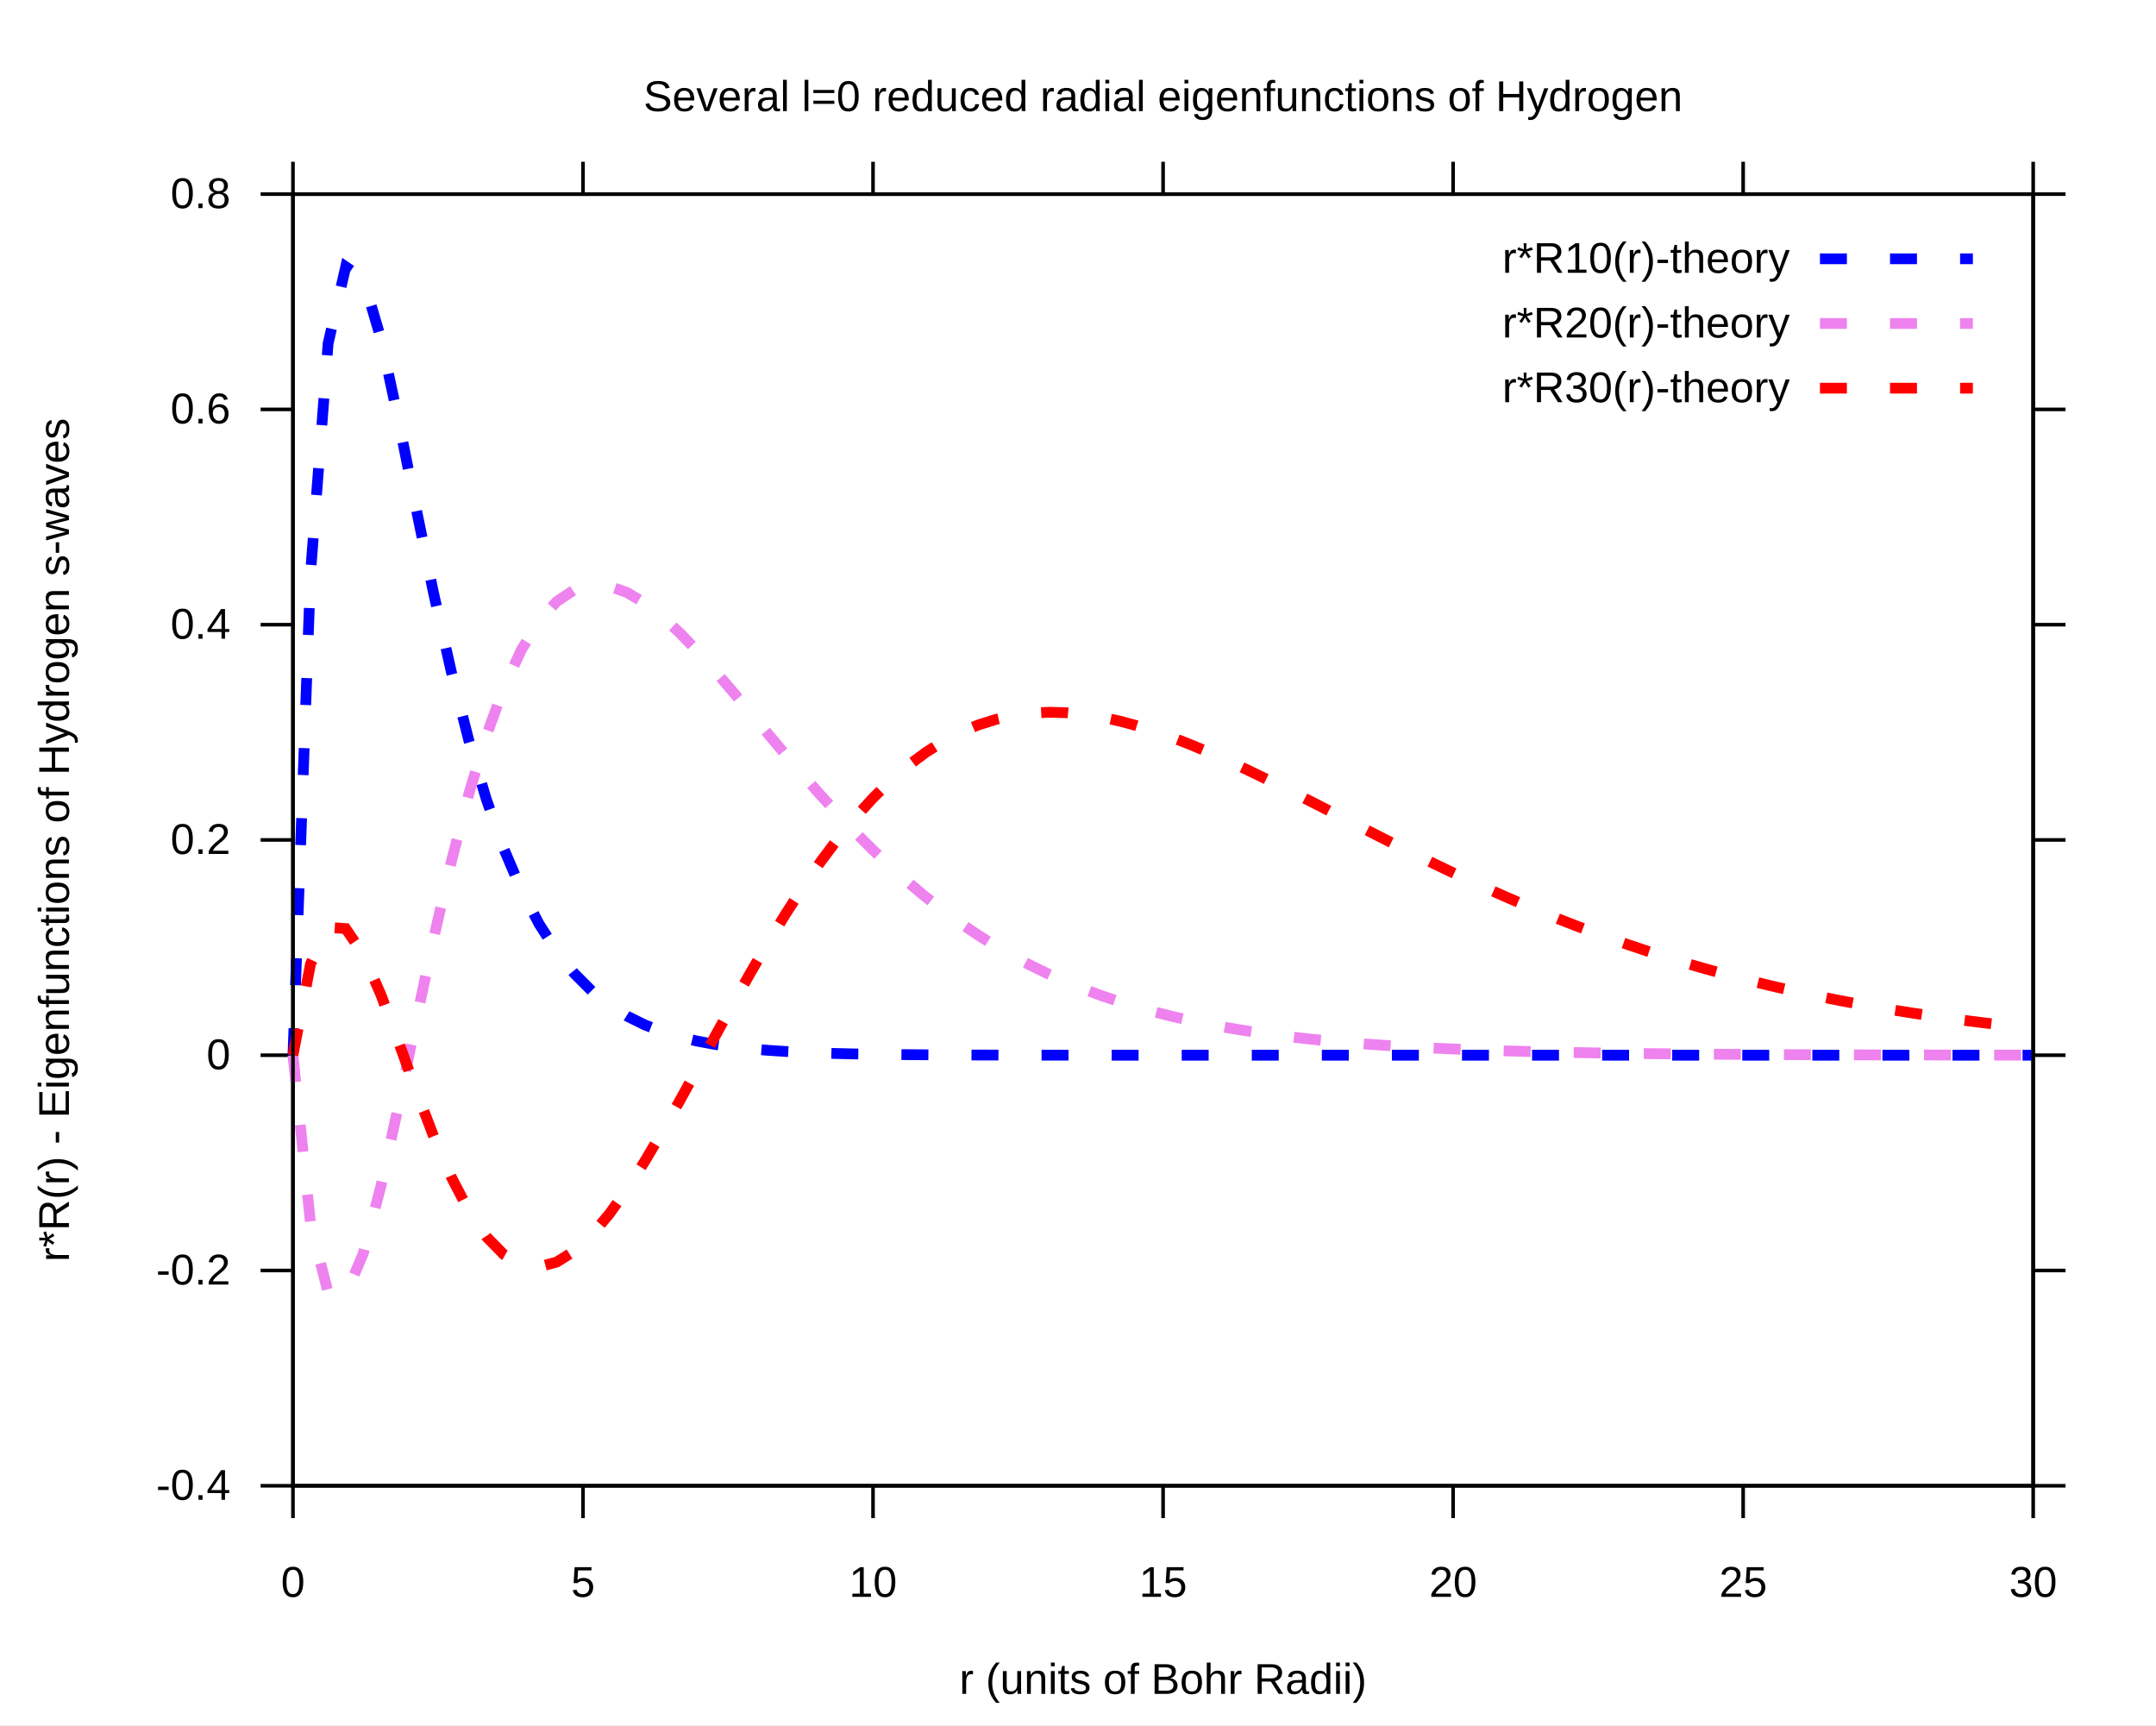
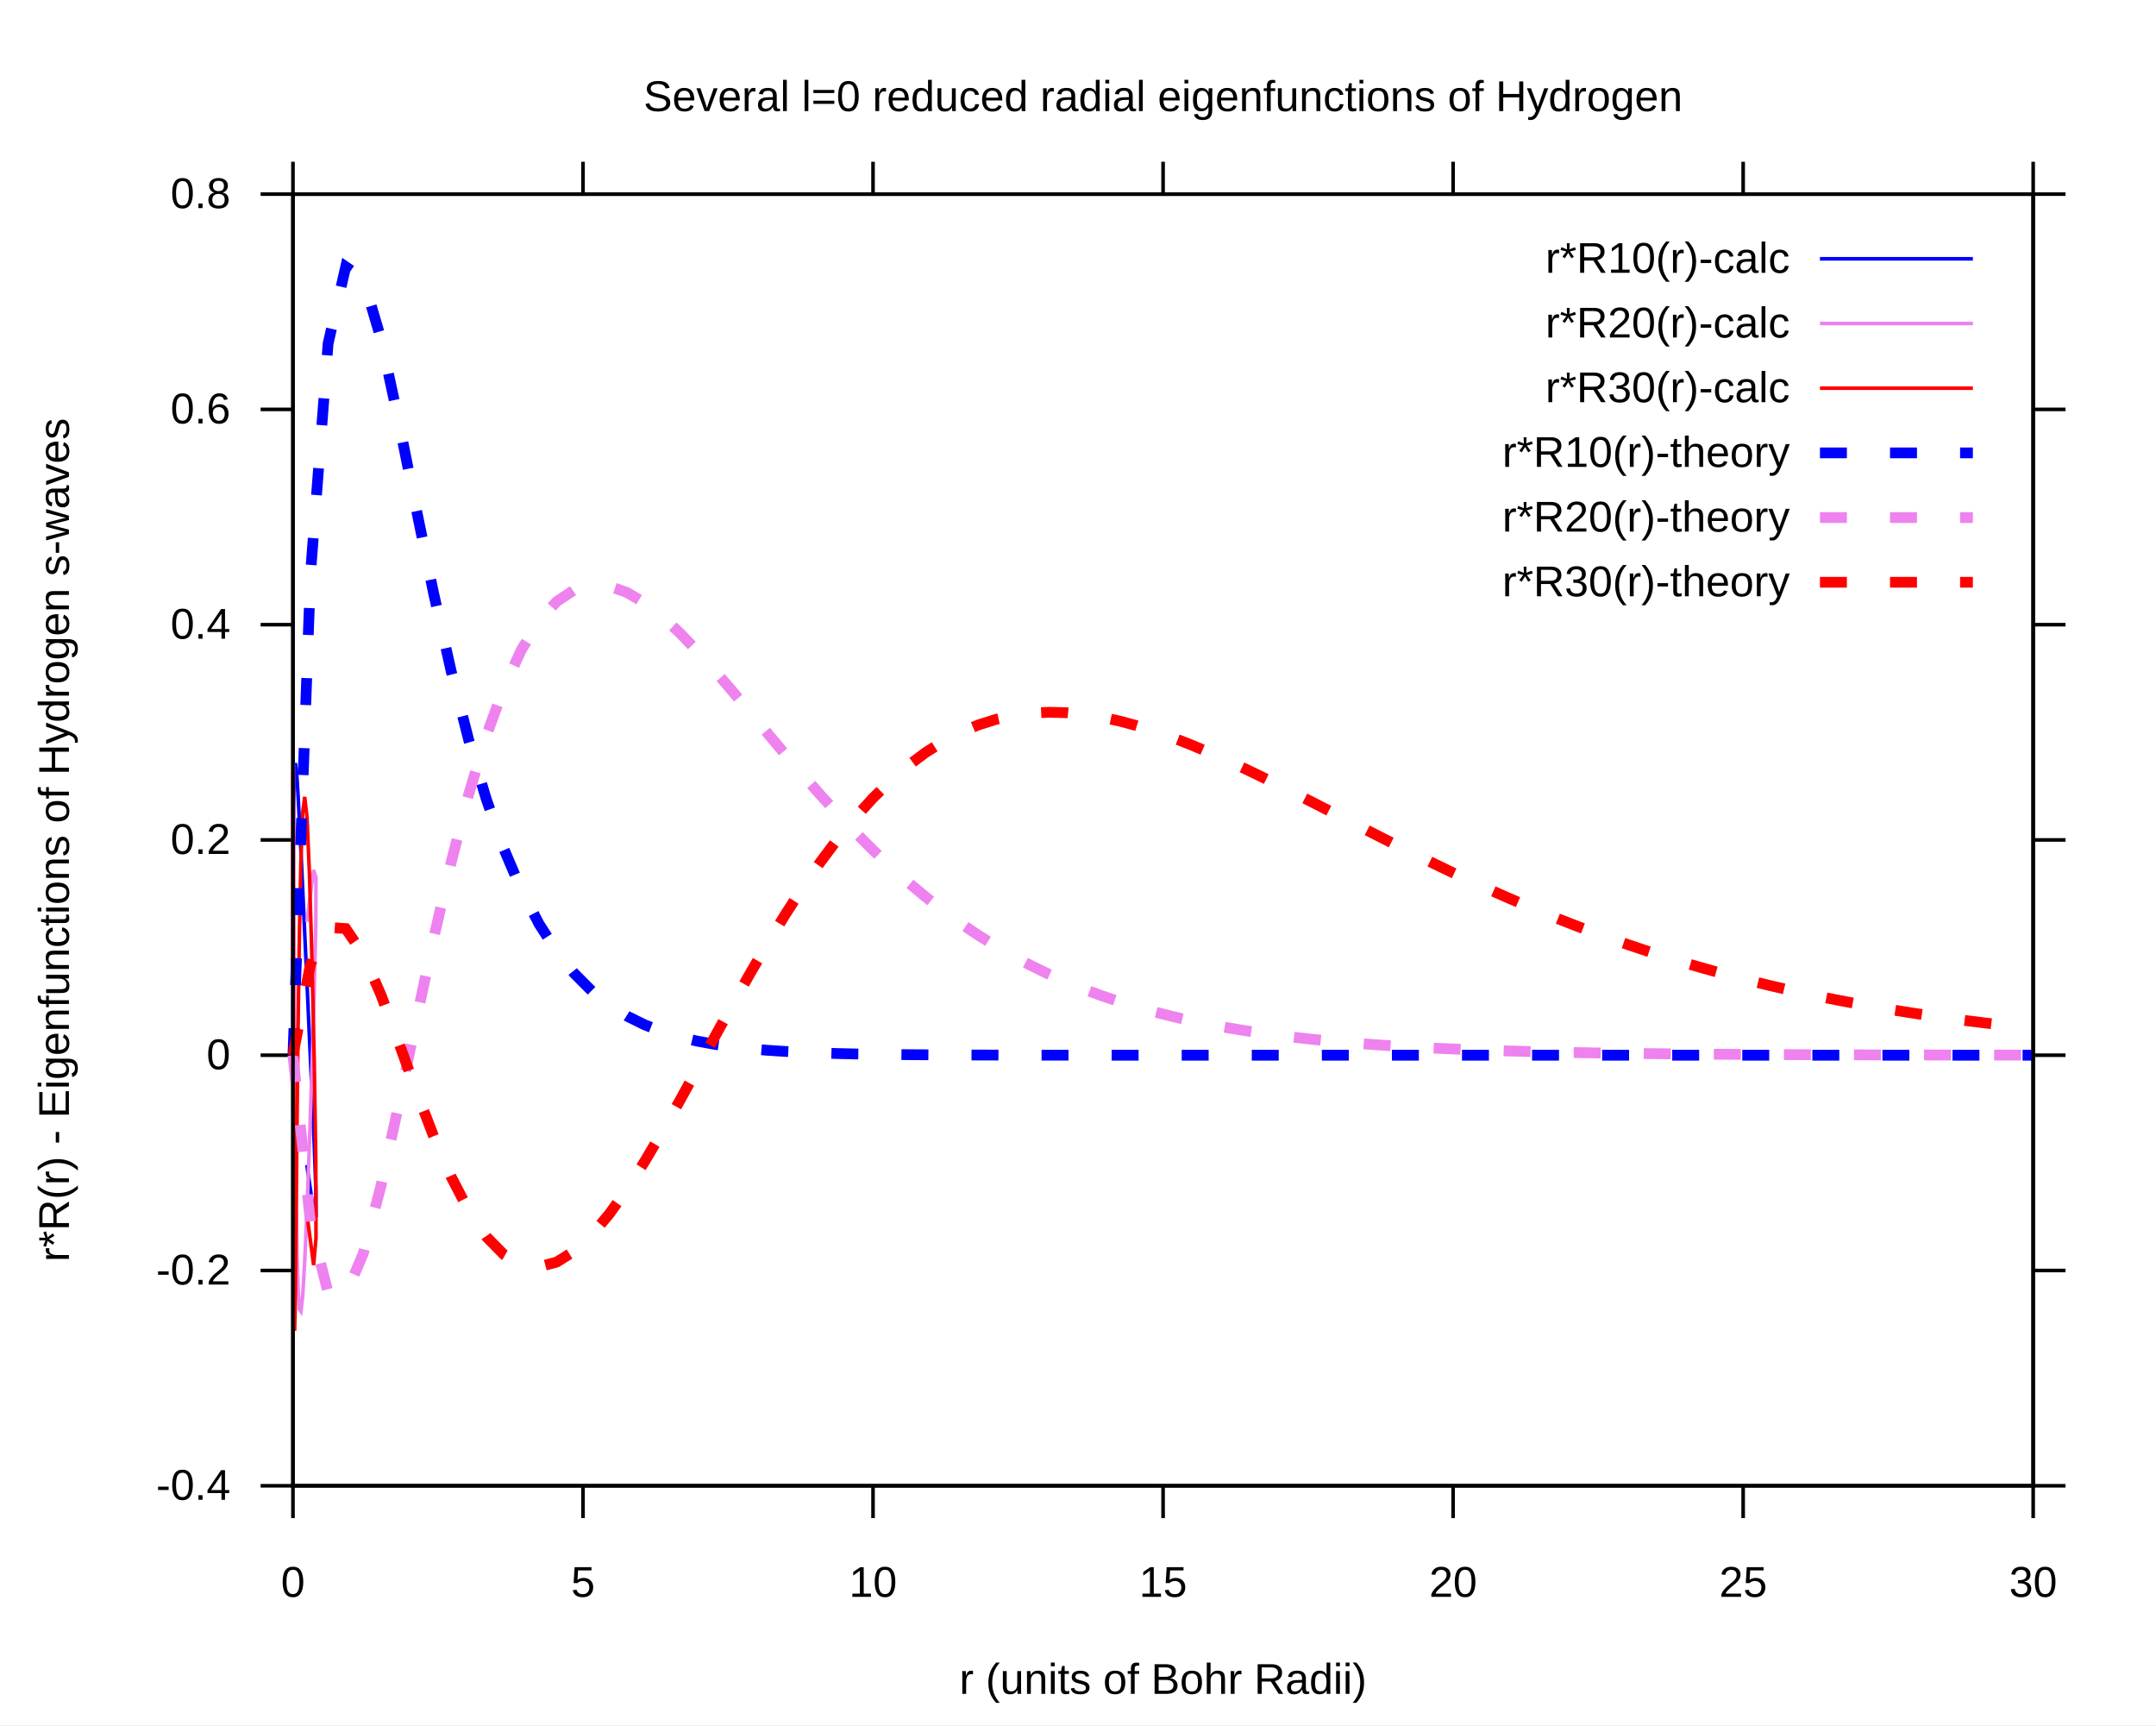
<svg xmlns="http://www.w3.org/2000/svg" xmlns:xlink="http://www.w3.org/1999/xlink" width="600" height="480" viewBox="0 0 600 480">
  <g id="gnuplot_canvas">
    <rect x="0" y="0" width="600" height="480" fill="#ffffff" />
    <defs>
      <circle id="gpDot" r="0.5" stroke-width="0.5" stroke="currentColor" />
      <path id="gpPt0" stroke-width="0.222" stroke="currentColor" d="M-1,0 h2 M0,-1 v2" />
      <path id="gpPt1" stroke-width="0.222" stroke="currentColor" d="M-1,-1 L1,1 M1,-1 L-1,1" />
      <path id="gpPt2" stroke-width="0.222" stroke="currentColor" d="M-1,0 L1,0 M0,-1 L0,1 M-1,-1 L1,1 M-1,1 L1,-1" />
      <rect id="gpPt3" stroke-width="0.222" stroke="currentColor" x="-1" y="-1" width="2" height="2" />
      <rect id="gpPt4" stroke-width="0.222" stroke="currentColor" fill="currentColor" x="-1" y="-1" width="2" height="2" />
      <circle id="gpPt5" stroke-width="0.222" stroke="currentColor" cx="0" cy="0" r="1" />
      <use xlink:href="#gpPt5" id="gpPt6" fill="currentColor" stroke="none" />
      <path id="gpPt7" stroke-width="0.222" stroke="currentColor" d="M0,-1.33 L-1.33,0.67 L1.33,0.67 z" />
      <use xlink:href="#gpPt7" id="gpPt8" fill="currentColor" stroke="none" />
      <use xlink:href="#gpPt7" id="gpPt9" stroke="currentColor" transform="rotate(180)" />
      <use xlink:href="#gpPt9" id="gpPt10" fill="currentColor" stroke="none" />
      <use xlink:href="#gpPt3" id="gpPt11" stroke="currentColor" transform="rotate(45)" />
      <use xlink:href="#gpPt11" id="gpPt12" fill="currentColor" stroke="none" />
      <path id="gpPt13" stroke-width="0.222" stroke="currentColor" d="M0,1.330 L1.265,0.411 L0.782,-1.067 L-0.782,-1.076 L-1.265,0.411 z" />
      <use xlink:href="#gpPt13" id="gpPt14" fill="currentColor" stroke="none" />
      <filter id="textbox" filterUnits="objectBoundingBox" x="0" y="0" height="1" width="1">
        <feFlood flood-color="#FFFFFF" flood-opacity="1" result="bgnd" />
        <feComposite in="SourceGraphic" in2="bgnd" operator="atop" />
      </filter>
      <filter id="greybox" filterUnits="objectBoundingBox" x="0" y="0" height="1" width="1">
        <feFlood flood-color="lightgrey" flood-opacity="1" result="grey" />
        <feComposite in="SourceGraphic" in2="grey" operator="atop" />
      </filter>
    </defs>
    <g fill="none" color="#FFFFFF" stroke="currentColor" stroke-width="1.00" stroke-linecap="butt" stroke-linejoin="miter">
</g>
    <g fill="none" color="black" stroke="currentColor" stroke-width="1.00" stroke-linecap="butt" stroke-linejoin="miter">
      <path stroke="black" d="M81.53,413.40 L72.53,413.40 M565.82,413.40 L574.82,413.40  " />
      <g transform="translate(64.14,417.30)" stroke="none" fill="black" font-family="Arial" font-size="12.00" text-anchor="end">
        <text>
          <tspan font-family="Arial">-0.4</tspan>
        </text>
      </g>
    </g>
    <g fill="none" color="black" stroke="currentColor" stroke-width="1.00" stroke-linecap="butt" stroke-linejoin="miter">
      <path stroke="black" d="M81.53,353.50 L72.53,353.50 M565.82,353.50 L574.82,353.50  " />
      <g transform="translate(64.14,357.40)" stroke="none" fill="black" font-family="Arial" font-size="12.00" text-anchor="end">
        <text>
          <tspan font-family="Arial">-0.2</tspan>
        </text>
      </g>
    </g>
    <g fill="none" color="black" stroke="currentColor" stroke-width="1.00" stroke-linecap="butt" stroke-linejoin="miter">
      <path stroke="black" d="M81.53,293.60 L72.53,293.60 M565.82,293.60 L574.82,293.60  " />
      <g transform="translate(64.14,297.50)" stroke="none" fill="black" font-family="Arial" font-size="12.00" text-anchor="end">
        <text>
          <tspan font-family="Arial"> 0</tspan>
        </text>
      </g>
    </g>
    <g fill="none" color="black" stroke="currentColor" stroke-width="1.00" stroke-linecap="butt" stroke-linejoin="miter">
      <path stroke="black" d="M81.53,233.70 L72.53,233.70 M565.82,233.70 L574.82,233.70  " />
      <g transform="translate(64.14,237.60)" stroke="none" fill="black" font-family="Arial" font-size="12.00" text-anchor="end">
        <text>
          <tspan font-family="Arial"> 0.2</tspan>
        </text>
      </g>
    </g>
    <g fill="none" color="black" stroke="currentColor" stroke-width="1.00" stroke-linecap="butt" stroke-linejoin="miter">
      <path stroke="black" d="M81.53,173.81 L72.53,173.81 M565.82,173.81 L574.82,173.81  " />
      <g transform="translate(64.14,177.71)" stroke="none" fill="black" font-family="Arial" font-size="12.00" text-anchor="end">
        <text>
          <tspan font-family="Arial"> 0.4</tspan>
        </text>
      </g>
    </g>
    <g fill="none" color="black" stroke="currentColor" stroke-width="1.00" stroke-linecap="butt" stroke-linejoin="miter">
      <path stroke="black" d="M81.53,113.91 L72.53,113.91 M565.82,113.91 L574.82,113.91  " />
      <g transform="translate(64.14,117.81)" stroke="none" fill="black" font-family="Arial" font-size="12.00" text-anchor="end">
        <text>
          <tspan font-family="Arial"> 0.6</tspan>
        </text>
      </g>
    </g>
    <g fill="none" color="black" stroke="currentColor" stroke-width="1.00" stroke-linecap="butt" stroke-linejoin="miter">
      <path stroke="black" d="M81.53,54.01 L72.53,54.01 M565.82,54.01 L574.82,54.01  " />
      <g transform="translate(64.14,57.91)" stroke="none" fill="black" font-family="Arial" font-size="12.00" text-anchor="end">
        <text>
          <tspan font-family="Arial"> 0.8</tspan>
        </text>
      </g>
    </g>
    <g fill="none" color="black" stroke="currentColor" stroke-width="1.00" stroke-linecap="butt" stroke-linejoin="miter">
      <path stroke="black" d="M81.53,413.40 L81.53,422.40 M81.53,54.01 L81.53,45.01  " />
      <g transform="translate(81.53,444.30)" stroke="none" fill="black" font-family="Arial" font-size="12.00" text-anchor="middle">
        <text>
          <tspan font-family="Arial"> 0</tspan>
        </text>
      </g>
    </g>
    <g fill="none" color="black" stroke="currentColor" stroke-width="1.00" stroke-linecap="butt" stroke-linejoin="miter">
      <path stroke="black" d="M162.25,413.40 L162.25,422.40 M162.25,54.01 L162.25,45.01  " />
      <g transform="translate(162.25,444.30)" stroke="none" fill="black" font-family="Arial" font-size="12.00" text-anchor="middle">
        <text>
          <tspan font-family="Arial"> 5</tspan>
        </text>
      </g>
    </g>
    <g fill="none" color="black" stroke="currentColor" stroke-width="1.00" stroke-linecap="butt" stroke-linejoin="miter">
      <path stroke="black" d="M242.96,413.40 L242.96,422.40 M242.96,54.01 L242.96,45.01  " />
      <g transform="translate(242.96,444.30)" stroke="none" fill="black" font-family="Arial" font-size="12.00" text-anchor="middle">
        <text>
          <tspan font-family="Arial"> 10</tspan>
        </text>
      </g>
    </g>
    <g fill="none" color="black" stroke="currentColor" stroke-width="1.00" stroke-linecap="butt" stroke-linejoin="miter">
      <path stroke="black" d="M323.68,413.40 L323.68,422.40 M323.68,54.01 L323.68,45.01  " />
      <g transform="translate(323.68,444.30)" stroke="none" fill="black" font-family="Arial" font-size="12.00" text-anchor="middle">
        <text>
          <tspan font-family="Arial"> 15</tspan>
        </text>
      </g>
    </g>
    <g fill="none" color="black" stroke="currentColor" stroke-width="1.00" stroke-linecap="butt" stroke-linejoin="miter">
      <path stroke="black" d="M404.39,413.40 L404.39,422.40 M404.39,54.01 L404.39,45.01  " />
      <g transform="translate(404.39,444.30)" stroke="none" fill="black" font-family="Arial" font-size="12.00" text-anchor="middle">
        <text>
          <tspan font-family="Arial"> 20</tspan>
        </text>
      </g>
    </g>
    <g fill="none" color="black" stroke="currentColor" stroke-width="1.00" stroke-linecap="butt" stroke-linejoin="miter">
      <path stroke="black" d="M485.11,413.40 L485.11,422.40 M485.11,54.01 L485.11,45.01  " />
      <g transform="translate(485.11,444.30)" stroke="none" fill="black" font-family="Arial" font-size="12.00" text-anchor="middle">
        <text>
          <tspan font-family="Arial"> 25</tspan>
        </text>
      </g>
    </g>
    <g fill="none" color="black" stroke="currentColor" stroke-width="1.00" stroke-linecap="butt" stroke-linejoin="miter">
      <path stroke="black" d="M565.82,413.40 L565.82,422.40 M565.82,54.01 L565.82,45.01  " />
      <g transform="translate(565.82,444.30)" stroke="none" fill="black" font-family="Arial" font-size="12.00" text-anchor="middle">
        <text>
          <tspan font-family="Arial"> 30</tspan>
        </text>
      </g>
    </g>
    <g fill="none" color="black" stroke="currentColor" stroke-width="1.00" stroke-linecap="butt" stroke-linejoin="miter">
</g>
    <g fill="none" color="black" stroke="currentColor" stroke-width="1.00" stroke-linecap="butt" stroke-linejoin="miter">
      <path stroke="black" d="M81.53,54.01 L81.53,413.40 L565.82,413.40 L565.82,54.01 L81.53,54.01 Z  " />
    </g>
    <g fill="none" color="black" stroke="currentColor" stroke-width="1.00" stroke-linecap="butt" stroke-linejoin="miter">
      <g transform="translate(19.18,233.71) rotate(270)" stroke="none" fill="black" font-family="Arial" font-size="12.00" text-anchor="middle">
        <text>
          <tspan font-family="Arial">r*R(r) - Eigenfunctions of Hydrogen s-waves</tspan>
        </text>
      </g>
    </g>
    <g fill="none" color="black" stroke="currentColor" stroke-width="1.00" stroke-linecap="butt" stroke-linejoin="miter">
      <g transform="translate(323.67,471.30)" stroke="none" fill="black" font-family="Arial" font-size="12.00" text-anchor="middle">
        <text>
          <tspan font-family="Arial">r (units of Bohr Radii)</tspan>
        </text>
      </g>
    </g>
    <g fill="none" color="black" stroke="currentColor" stroke-width="1.00" stroke-linecap="butt" stroke-linejoin="miter">
</g>
    <g id="gnuplot_plot_1">
      <g fill="none" color="black" stroke="currentColor" stroke-width="1.00" stroke-linecap="butt" stroke-linejoin="miter">
- </g>
+         <g transform="translate(498.09,75.91)" stroke="none" fill="black" font-family="Arial" font-size="12.00" text-anchor="end">
+           <text>
+             <tspan font-family="Arial">r*R10(r)-calc</tspan>
+           </text>
+         </g>
+       </g>
+       <g fill="none" color="black" stroke="currentColor" stroke-width="1.00" stroke-linecap="butt" stroke-linejoin="miter">
+         <path stroke="rgb(  0,   0, 255)" d="M506.48,72.01 L549.04,72.01 M85.39,324.15 L87.28,337.03 L87.94,337.63 L87.89,330.44 L87.45,318.43 L86.81,303.91   L86.11,288.54 L85.44,273.51 L84.79,259.46 L84.23,247.18 L83.74,236.70 L83.32,228.31 L82.97,221.73 L82.69,216.93   L82.45,213.94 L82.26,212.74 L82.11,212.74 L81.99,214.24 L81.89,216.63 L81.81,219.63 L81.75,223.82 L81.70,228.31   L81.66,233.41 L81.63,238.80 L81.61,244.49 L81.59,250.48 L81.58,256.47 L81.56,262.76 L81.55,268.87 L81.55,275.06   L81.54,281.26 L81.54,287.43  " />
+       </g>
    </g>
    <g id="gnuplot_plot_2">
      <g fill="none" color="black" stroke="currentColor" stroke-width="1.00" stroke-linecap="butt" stroke-linejoin="miter">
- </g>
+         <g transform="translate(498.09,93.91)" stroke="none" fill="black" font-family="Arial" font-size="12.00" text-anchor="end">
+           <text>
+             <tspan font-family="Arial">r*R20(r)-calc</tspan>
+           </text>
+         </g>
+       </g>
+       <g fill="none" color="black" stroke="currentColor" stroke-width="1.00" stroke-linecap="butt" stroke-linejoin="miter">
+         <path stroke="rgb(238, 130, 238)" d="M506.48,90.01 L549.04,90.01 M85.39,256.47 L87.28,242.09 L87.94,244.19 L87.89,257.07 L87.45,275.99 L86.81,297.35   L86.11,318.25 L85.44,336.73 L84.79,351.11 L84.23,360.69 L83.74,364.88 L83.32,364.28 L82.97,358.59 L82.69,349.01   L82.45,336.13 L82.26,320.74 L82.11,303.85 L81.99,286.42 L81.89,269.34 L81.81,253.47 L81.75,239.40 L81.70,228.01   L81.66,219.33 L81.63,213.94 L81.61,212.14 L81.59,213.34 L81.58,218.13 L81.56,225.62 L81.55,235.80 L81.55,248.38   L81.54,262.46 L81.54,277.76  " />
+       </g>
    </g>
    <g id="gnuplot_plot_3">
      <g fill="none" color="black" stroke="currentColor" stroke-width="1.00" stroke-linecap="butt" stroke-linejoin="miter">
- </g>
+         <g transform="translate(498.09,111.91)" stroke="none" fill="black" font-family="Arial" font-size="12.00" text-anchor="end">
+           <text>
+             <tspan font-family="Arial">r*R30(r)-calc</tspan>
+           </text>
+         </g>
+       </g>
+       <g fill="none" color="black" stroke="currentColor" stroke-width="1.00" stroke-linecap="butt" stroke-linejoin="miter">
+         <path stroke="rgb(255,   0,   0)" d="M506.48,108.01 L549.04,108.01 M85.39,337.63 L87.28,352.00 L87.94,344.52 L87.89,323.10 L87.45,295.01 L86.81,266.65   L86.11,242.99 L85.44,227.42 L84.79,221.73 L84.23,226.22 L83.74,239.69 L83.32,260.06 L82.97,284.59 L82.69,310.26   L82.45,334.03 L82.26,353.20 L82.11,365.48 L81.99,370.27 L81.89,366.68 L81.81,355.30 L81.75,337.33 L81.70,315.20   L81.66,290.76 L81.63,266.59 L81.61,245.09 L81.59,228.31 L81.58,218.13 L81.56,214.84 L81.55,219.33 L81.55,230.71   L81.54,248.08 L81.54,269.76  " />
+       </g>
    </g>
    <g id="gnuplot_plot_4">
      <g fill="none" color="#FFFFFF" stroke="rgb(255,   0,   0)" stroke-width="3.00" stroke-linecap="butt" stroke-linejoin="miter">
</g>
      <g fill="none" color="black" stroke="currentColor" stroke-width="3.00" stroke-linecap="butt" stroke-linejoin="miter">
-         <g transform="translate(498.09,75.91)" stroke="none" fill="black" font-family="Arial" font-size="12.00" text-anchor="end">
+         <g transform="translate(498.09,129.91)" stroke="none" fill="black" font-family="Arial" font-size="12.00" text-anchor="end">
          <text>
            <tspan font-family="Arial">r*R10(r)-theory</tspan>
          </text>
        </g>
      </g>
      <g fill="none" color="black" stroke="currentColor" stroke-width="3.00" stroke-linecap="butt" stroke-linejoin="miter">
-         <path stroke="rgb(  0,   0, 255)" stroke-dasharray="7.5,12.0" d="M506.48,72.01 L549.04,72.01 M81.53,293.60 L86.42,159.54 L91.31,95.58 L96.21,74.22 L101.10,77.56 L105.99,94.15   L110.88,116.83 L115.77,141.28 L120.66,165.03 L125.56,186.77 L130.45,205.93 L135.34,222.38 L140.23,236.21 L145.12,247.68   L150.02,257.08 L154.91,264.70 L159.80,270.83 L164.69,275.74 L169.58,279.63 L174.47,282.71 L179.37,285.13 L184.26,287.04   L189.15,288.52 L194.04,289.68 L198.93,290.58 L203.83,291.28 L208.72,291.82 L213.61,292.23 L218.50,292.55 L223.39,292.80   L228.28,292.99 L233.18,293.14 L238.07,293.25 L242.96,293.33 L247.85,293.40 L252.74,293.45 L257.64,293.48 L262.53,293.51   L267.42,293.53 L272.31,293.55 L277.20,293.56 L282.09,293.57 L286.99,293.58 L291.88,293.59 L296.77,293.59 L301.66,293.59   L306.55,293.60 L311.45,293.60 L316.34,293.60 L321.23,293.60 L326.12,293.60 L331.01,293.60 L335.90,293.60 L340.80,293.60   L345.69,293.60 L350.58,293.60 L355.47,293.60 L360.36,293.60 L365.26,293.60 L370.15,293.60 L375.04,293.60 L379.93,293.60   L384.82,293.60 L389.71,293.60 L394.61,293.60 L399.50,293.60 L404.39,293.60 L409.28,293.60 L414.17,293.60 L419.07,293.60   L423.96,293.60 L428.85,293.60 L433.74,293.60 L438.63,293.60 L443.52,293.60 L448.42,293.60 L453.31,293.60 L458.20,293.60   L463.09,293.60 L467.98,293.60 L472.88,293.60 L477.77,293.60 L482.66,293.60 L487.55,293.60 L492.44,293.60 L497.33,293.60   L502.23,293.60 L507.12,293.60 L512.01,293.60 L516.90,293.60 L521.79,293.60 L526.69,293.60 L531.58,293.60 L536.47,293.60   L541.36,293.60 L546.25,293.60 L551.14,293.60 L556.04,293.60 L560.93,293.60 L565.82,293.60  " />
+         <path stroke="rgb(  0,   0, 255)" stroke-dasharray="7.5,12.0" d="M506.48,126.01 L549.04,126.01 M81.53,293.60 L86.42,159.54 L91.31,95.58 L96.21,74.22 L101.10,77.56 L105.99,94.15   L110.88,116.83 L115.77,141.28 L120.66,165.03 L125.56,186.77 L130.45,205.93 L135.34,222.38 L140.23,236.21 L145.12,247.68   L150.02,257.08 L154.91,264.70 L159.80,270.83 L164.69,275.74 L169.58,279.63 L174.47,282.71 L179.37,285.13 L184.26,287.04   L189.15,288.52 L194.04,289.68 L198.93,290.58 L203.83,291.28 L208.72,291.82 L213.61,292.23 L218.50,292.55 L223.39,292.80   L228.28,292.99 L233.18,293.14 L238.07,293.25 L242.96,293.33 L247.85,293.40 L252.74,293.45 L257.64,293.48 L262.53,293.51   L267.42,293.53 L272.31,293.55 L277.20,293.56 L282.09,293.57 L286.99,293.58 L291.88,293.59 L296.77,293.59 L301.66,293.59   L306.55,293.60 L311.45,293.60 L316.34,293.60 L321.23,293.60 L326.12,293.60 L331.01,293.60 L335.90,293.60 L340.80,293.60   L345.69,293.60 L350.58,293.60 L355.47,293.60 L360.36,293.60 L365.26,293.60 L370.15,293.60 L375.04,293.60 L379.93,293.60   L384.82,293.60 L389.71,293.60 L394.61,293.60 L399.50,293.60 L404.39,293.60 L409.28,293.60 L414.17,293.60 L419.07,293.60   L423.96,293.60 L428.85,293.60 L433.74,293.60 L438.63,293.60 L443.52,293.60 L448.42,293.60 L453.31,293.60 L458.20,293.60   L463.09,293.60 L467.98,293.60 L472.88,293.60 L477.77,293.60 L482.66,293.60 L487.55,293.60 L492.44,293.60 L497.33,293.60   L502.23,293.60 L507.12,293.60 L512.01,293.60 L516.90,293.60 L521.79,293.60 L526.69,293.60 L531.58,293.60 L536.47,293.60   L541.36,293.60 L546.25,293.60 L551.14,293.60 L556.04,293.60 L560.93,293.60 L565.82,293.60  " />
      </g>
    </g>
    <g id="gnuplot_plot_5">
      <g fill="none" color="black" stroke="currentColor" stroke-width="3.00" stroke-linecap="butt" stroke-linejoin="miter">
-         <g transform="translate(498.09,93.91)" stroke="none" fill="black" font-family="Arial" font-size="12.00" text-anchor="end">
+         <g transform="translate(498.09,147.91)" stroke="none" fill="black" font-family="Arial" font-size="12.00" text-anchor="end">
          <text>
            <tspan font-family="Arial">r*R20(r)-theory</tspan>
          </text>
        </g>
      </g>
      <g fill="none" color="black" stroke="currentColor" stroke-width="3.00" stroke-linecap="butt" stroke-linejoin="miter">
-         <path stroke="rgb(238, 130, 238)" stroke-dasharray="7.5,12.0" d="M506.48,90.01 L549.04,90.01 M81.53,293.60 L86.42,340.40 L91.31,359.67 L96.21,360.26 L101.10,348.76 L105.99,330.07   L110.88,307.71 L115.77,284.18 L120.66,261.20 L125.56,239.89 L130.45,220.95 L135.34,204.72 L140.23,191.33 L145.12,180.75   L150.02,172.84 L154.91,167.38 L159.80,164.12 L164.69,162.79 L169.58,163.12 L174.47,164.85 L179.37,167.74 L184.26,171.55   L189.15,176.08 L194.04,181.16 L198.93,186.62 L203.83,192.33 L208.72,198.16 L213.61,204.04 L218.50,209.87 L223.39,215.59   L228.28,221.15 L233.18,226.51 L238.07,231.64 L242.96,236.53 L247.85,241.15 L252.74,245.51 L257.64,249.59 L262.53,253.41   L267.42,256.96 L272.31,260.25 L277.20,263.30 L282.09,266.11 L286.99,268.69 L291.88,271.07 L296.77,273.24 L301.66,275.23   L306.55,277.04 L311.45,278.69 L316.34,280.19 L321.23,281.55 L326.12,282.78 L331.01,283.90 L335.90,284.91 L340.80,285.82   L345.69,286.64 L350.58,287.38 L355.47,288.05 L360.36,288.64 L365.26,289.18 L370.15,289.66 L375.04,290.09 L379.93,290.48   L384.82,290.82 L389.71,291.13 L394.61,291.41 L399.50,291.65 L404.39,291.87 L409.28,292.07 L414.17,292.24 L419.07,292.40   L423.96,292.53 L428.85,292.66 L433.74,292.77 L438.63,292.86 L443.52,292.95 L448.42,293.02 L453.31,293.09 L458.20,293.15   L463.09,293.20 L467.98,293.25 L472.88,293.29 L477.77,293.33 L482.66,293.36 L487.55,293.39 L492.44,293.42 L497.33,293.44   L502.23,293.46 L507.12,293.48 L512.01,293.49 L516.90,293.50 L521.79,293.52 L526.69,293.53 L531.58,293.54 L536.47,293.54   L541.36,293.55 L546.25,293.56 L551.14,293.56 L556.04,293.57 L560.93,293.57 L565.82,293.58  " />
+         <path stroke="rgb(238, 130, 238)" stroke-dasharray="7.5,12.0" d="M506.48,144.01 L549.04,144.01 M81.53,293.60 L86.42,340.40 L91.31,359.67 L96.21,360.26 L101.10,348.76 L105.99,330.07   L110.88,307.71 L115.77,284.18 L120.66,261.20 L125.56,239.89 L130.45,220.95 L135.34,204.72 L140.23,191.33 L145.12,180.75   L150.02,172.84 L154.91,167.38 L159.80,164.12 L164.69,162.79 L169.58,163.12 L174.47,164.85 L179.37,167.74 L184.26,171.55   L189.15,176.08 L194.04,181.16 L198.93,186.62 L203.83,192.33 L208.72,198.16 L213.61,204.04 L218.50,209.87 L223.39,215.59   L228.28,221.15 L233.18,226.51 L238.07,231.64 L242.96,236.53 L247.85,241.15 L252.74,245.51 L257.64,249.59 L262.53,253.41   L267.42,256.96 L272.31,260.25 L277.20,263.30 L282.09,266.11 L286.99,268.69 L291.88,271.07 L296.77,273.24 L301.66,275.23   L306.55,277.04 L311.45,278.69 L316.34,280.19 L321.23,281.55 L326.12,282.78 L331.01,283.90 L335.90,284.91 L340.80,285.82   L345.69,286.64 L350.58,287.38 L355.47,288.05 L360.36,288.64 L365.26,289.18 L370.15,289.66 L375.04,290.09 L379.93,290.48   L384.82,290.82 L389.71,291.13 L394.61,291.41 L399.50,291.65 L404.39,291.87 L409.28,292.07 L414.17,292.24 L419.07,292.40   L423.96,292.53 L428.85,292.66 L433.74,292.77 L438.63,292.86 L443.52,292.95 L448.42,293.02 L453.31,293.09 L458.20,293.15   L463.09,293.20 L467.98,293.25 L472.88,293.29 L477.77,293.33 L482.66,293.36 L487.55,293.39 L492.44,293.42 L497.33,293.44   L502.23,293.46 L507.12,293.48 L512.01,293.49 L516.90,293.50 L521.79,293.52 L526.69,293.53 L531.58,293.54 L536.47,293.54   L541.36,293.55 L546.25,293.56 L551.14,293.56 L556.04,293.57 L560.93,293.57 L565.82,293.58  " />
      </g>
    </g>
    <g id="gnuplot_plot_6">
      <g fill="none" color="black" stroke="currentColor" stroke-width="3.00" stroke-linecap="butt" stroke-linejoin="miter">
-         <g transform="translate(498.09,111.91)" stroke="none" fill="black" font-family="Arial" font-size="12.00" text-anchor="end">
+         <g transform="translate(498.09,165.91)" stroke="none" fill="black" font-family="Arial" font-size="12.00" text-anchor="end">
          <text>
            <tspan font-family="Arial">r*R30(r)-theory</tspan>
          </text>
        </g>
      </g>
      <g fill="none" color="black" stroke="currentColor" stroke-width="3.00" stroke-linecap="butt" stroke-linejoin="miter">
-         <path stroke="rgb(255,   0,   0)" stroke-dasharray="7.5,12.0" d="M506.48,108.01 L549.04,108.01 M81.53,293.60 L86.42,268.19 L91.31,258.03 L96.21,258.37 L101.10,265.55 L105.99,276.74   L110.88,289.86 L115.77,303.35 L120.66,316.13 L125.56,327.45 L130.45,336.86 L135.34,344.10 L140.23,349.08 L145.12,351.83   L150.02,352.47 L154.91,351.16 L159.80,348.12 L164.69,343.57 L169.58,337.75 L174.47,330.89 L179.37,323.22 L184.26,314.95   L189.15,306.28 L194.04,297.40 L198.93,288.45 L203.83,279.57 L208.72,270.89 L213.61,262.51 L218.50,254.50 L223.39,246.95   L228.28,239.89 L233.18,233.36 L238.07,227.40 L242.96,222.02 L247.85,217.22 L252.74,213.00 L257.64,209.35 L262.53,206.27   L267.42,203.72 L272.31,201.69 L277.20,200.15 L282.09,199.07 L286.99,198.42 L291.88,198.18 L296.77,198.30 L301.66,198.77   L306.55,199.55 L311.45,200.60 L316.34,201.91 L321.23,203.44 L326.12,205.17 L331.01,207.06 L335.90,209.10 L340.80,211.26   L345.69,213.53 L350.58,215.88 L355.47,218.29 L360.36,220.74 L365.26,223.23 L370.15,225.74 L375.04,228.25 L379.93,230.75   L384.82,233.24 L389.71,235.70 L394.61,238.13 L399.50,240.51 L404.39,242.86 L409.28,245.14 L414.17,247.38 L419.07,249.55   L423.96,251.66 L428.85,253.71 L433.74,255.69 L438.63,257.60 L443.52,259.44 L448.42,261.22 L453.31,262.92 L458.20,264.56   L463.09,266.13 L467.98,267.63 L472.88,269.07 L477.77,270.44 L482.66,271.75 L487.55,273.00 L492.44,274.19 L497.33,275.32   L502.23,276.40 L507.12,277.42 L512.01,278.39 L516.90,279.30 L521.79,280.17 L526.69,280.99 L531.58,281.77 L536.47,282.51   L541.36,283.20 L546.25,283.86 L551.14,284.47 L556.04,285.06 L560.93,285.60 L565.82,286.12  " />
+         <path stroke="rgb(255,   0,   0)" stroke-dasharray="7.5,12.0" d="M506.48,162.01 L549.04,162.01 M81.53,293.60 L86.42,268.19 L91.31,258.03 L96.21,258.37 L101.10,265.55 L105.99,276.74   L110.88,289.86 L115.77,303.35 L120.66,316.13 L125.56,327.45 L130.45,336.86 L135.34,344.10 L140.23,349.08 L145.12,351.83   L150.02,352.47 L154.91,351.16 L159.80,348.12 L164.69,343.57 L169.58,337.75 L174.47,330.89 L179.37,323.22 L184.26,314.95   L189.15,306.28 L194.04,297.40 L198.93,288.45 L203.83,279.57 L208.72,270.89 L213.61,262.51 L218.50,254.50 L223.39,246.95   L228.28,239.89 L233.18,233.36 L238.07,227.40 L242.96,222.02 L247.85,217.22 L252.74,213.00 L257.64,209.35 L262.53,206.27   L267.42,203.72 L272.31,201.69 L277.20,200.15 L282.09,199.07 L286.99,198.42 L291.88,198.18 L296.77,198.30 L301.66,198.77   L306.55,199.55 L311.45,200.60 L316.34,201.91 L321.23,203.44 L326.12,205.17 L331.01,207.06 L335.90,209.10 L340.80,211.26   L345.69,213.53 L350.58,215.88 L355.47,218.29 L360.36,220.74 L365.26,223.23 L370.15,225.74 L375.04,228.25 L379.93,230.75   L384.82,233.24 L389.71,235.70 L394.61,238.13 L399.50,240.51 L404.39,242.86 L409.28,245.14 L414.17,247.38 L419.07,249.55   L423.96,251.66 L428.85,253.71 L433.74,255.69 L438.63,257.60 L443.52,259.44 L448.42,261.22 L453.31,262.92 L458.20,264.56   L463.09,266.13 L467.98,267.63 L472.88,269.07 L477.77,270.44 L482.66,271.75 L487.55,273.00 L492.44,274.19 L497.33,275.32   L502.23,276.40 L507.12,277.42 L512.01,278.39 L516.90,279.30 L521.79,280.17 L526.69,280.99 L531.58,281.77 L536.47,282.51   L541.36,283.20 L546.25,283.86 L551.14,284.47 L556.04,285.06 L560.93,285.60 L565.82,286.12  " />
      </g>
    </g>
    <g fill="none" color="#FFFFFF" stroke="rgb(255,   0,   0)" stroke-width="2.00" stroke-linecap="butt" stroke-linejoin="miter">
</g>
    <g fill="none" color="black" stroke="currentColor" stroke-width="2.00" stroke-linecap="butt" stroke-linejoin="miter">
</g>
    <g fill="none" color="black" stroke="black" stroke-width="1.00" stroke-linecap="butt" stroke-linejoin="miter">
</g>
    <g fill="none" color="black" stroke="currentColor" stroke-width="1.00" stroke-linecap="butt" stroke-linejoin="miter">
      <path stroke="black" d="M81.53,54.01 L81.53,413.40 L565.82,413.40 L565.82,54.01 L81.53,54.01 Z  " />
    </g>
    <g fill="none" color="black" stroke="currentColor" stroke-width="1.00" stroke-linecap="butt" stroke-linejoin="miter">
      <g transform="translate(323.67,30.91)" stroke="none" fill="black" font-family="Arial" font-size="12.00" text-anchor="middle">
        <text>
          <tspan font-family="Arial">Several l=0 reduced radial eigenfunctions of Hydrogen</tspan>
        </text>
      </g>
    </g>
    <g fill="none" color="black" stroke="currentColor" stroke-width="1.00" stroke-linecap="butt" stroke-linejoin="miter">
</g>
  </g>
</svg>
